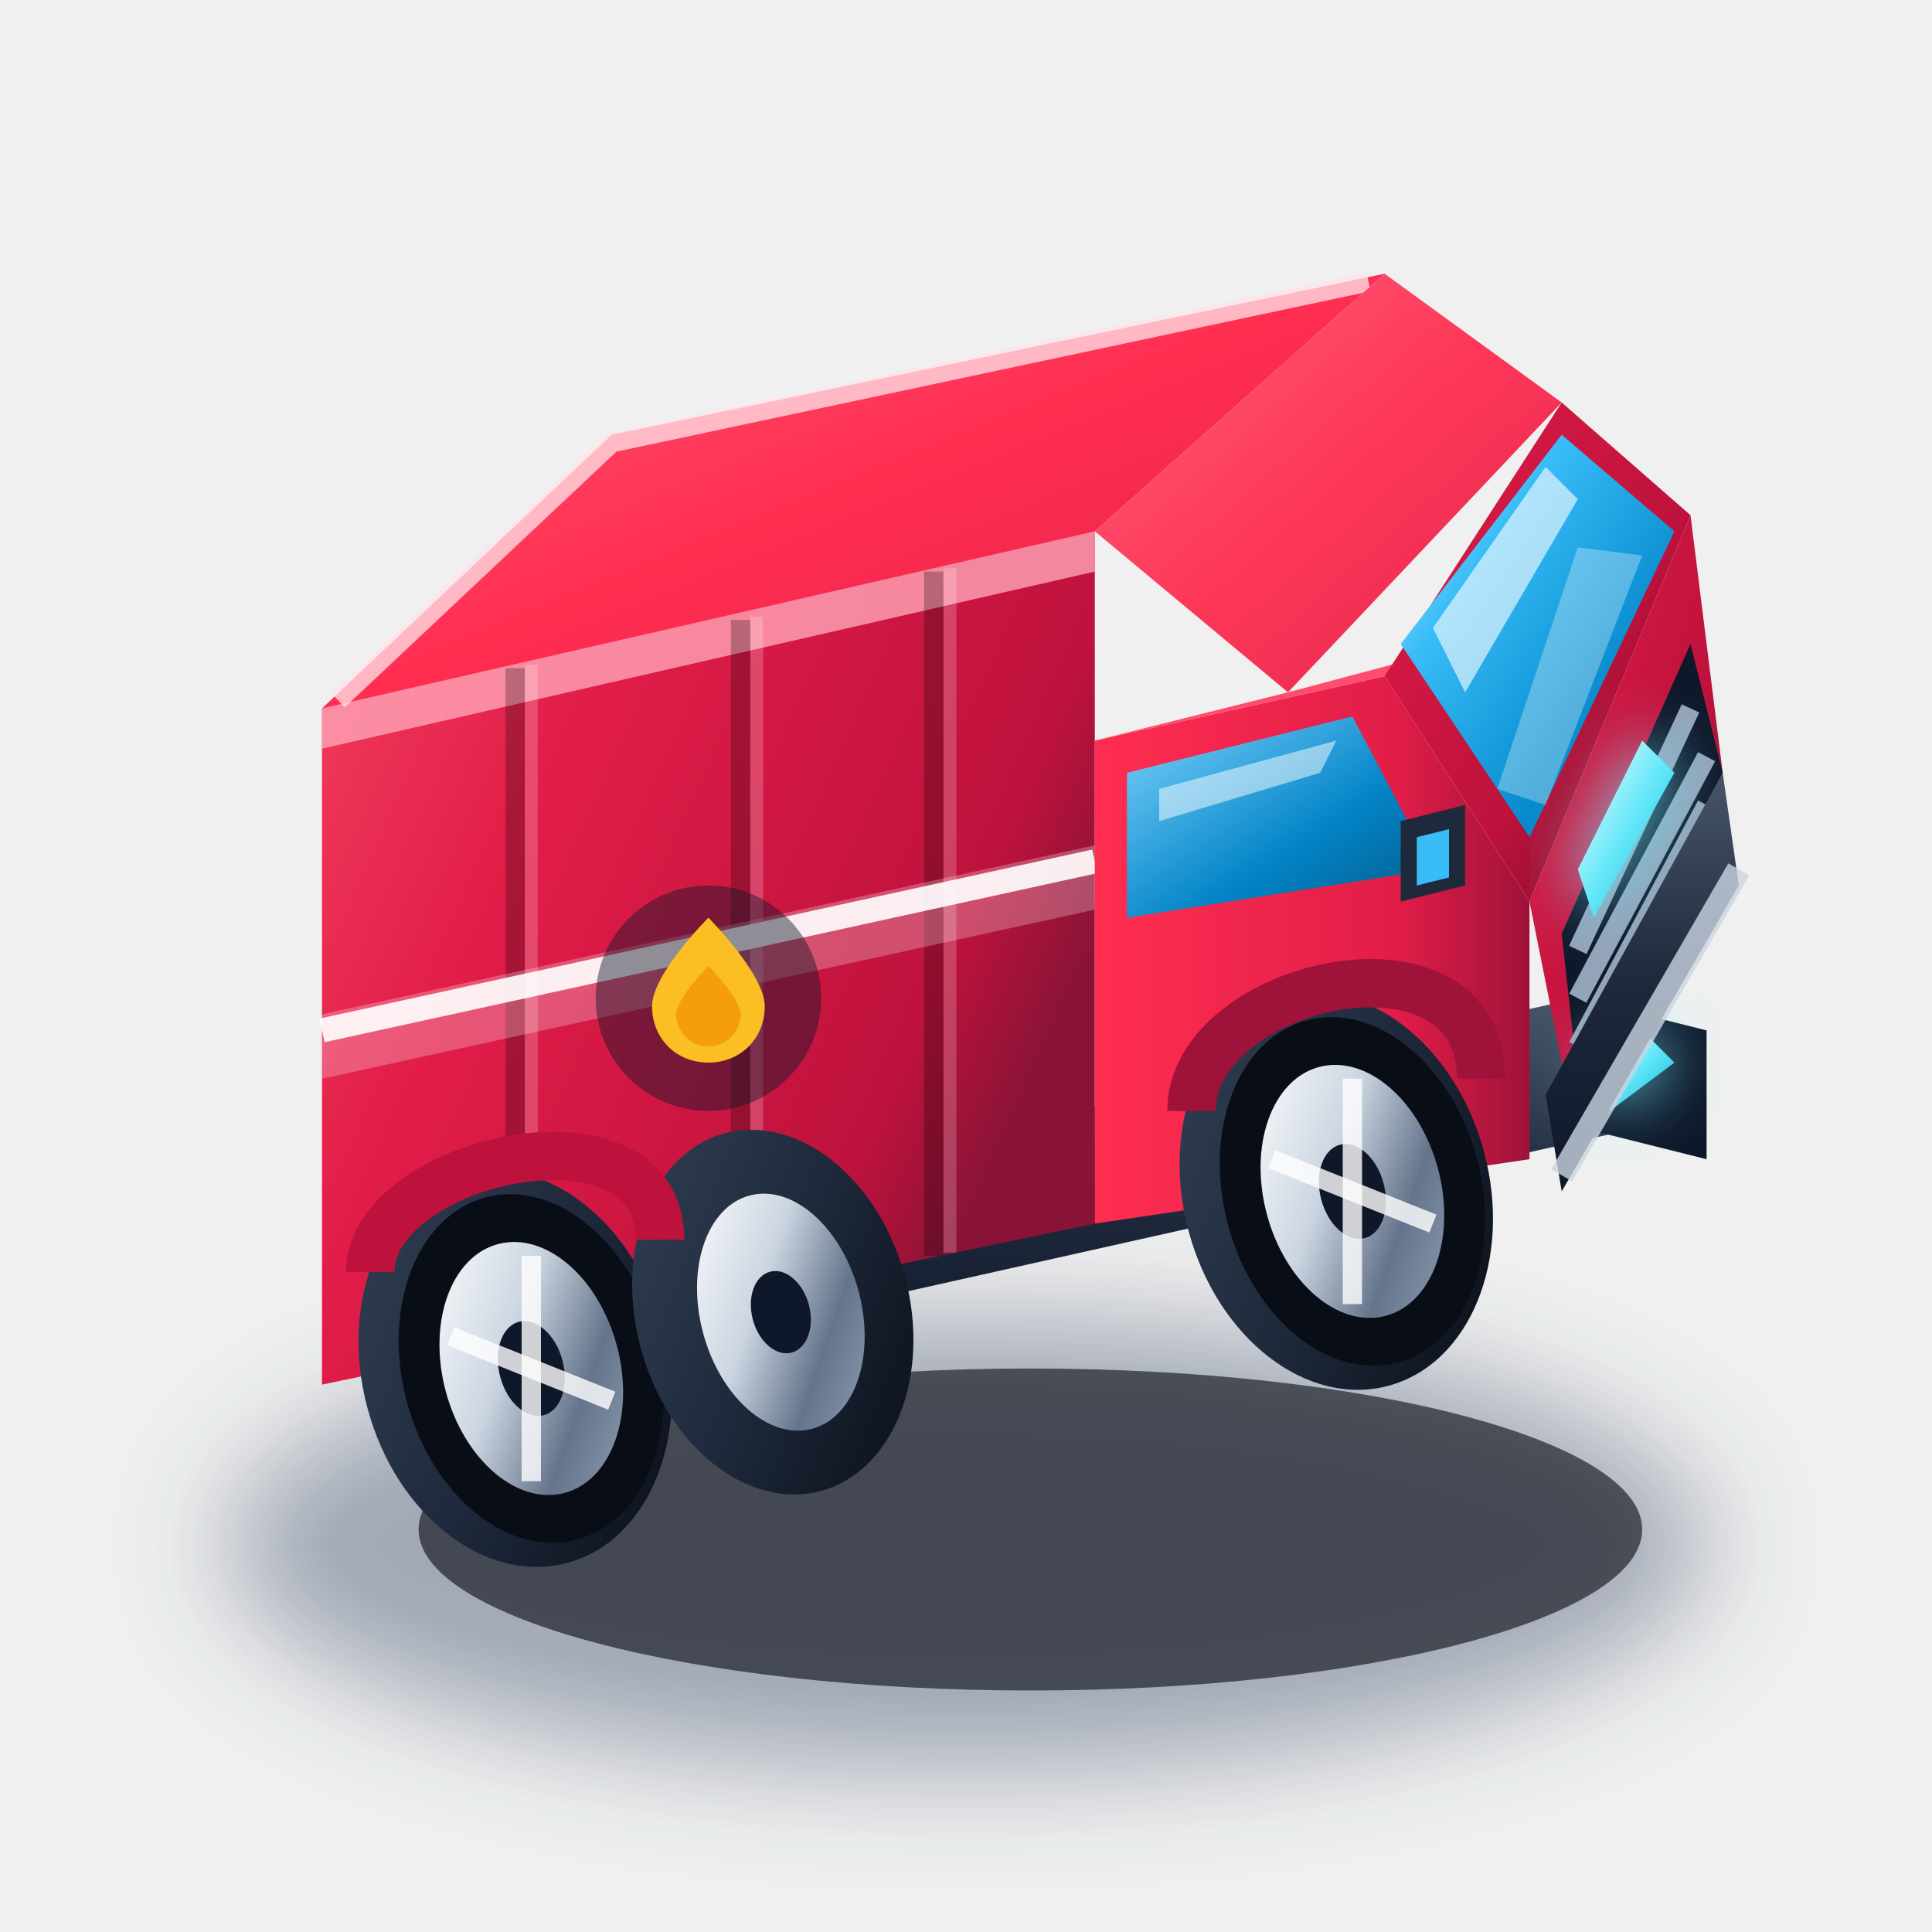
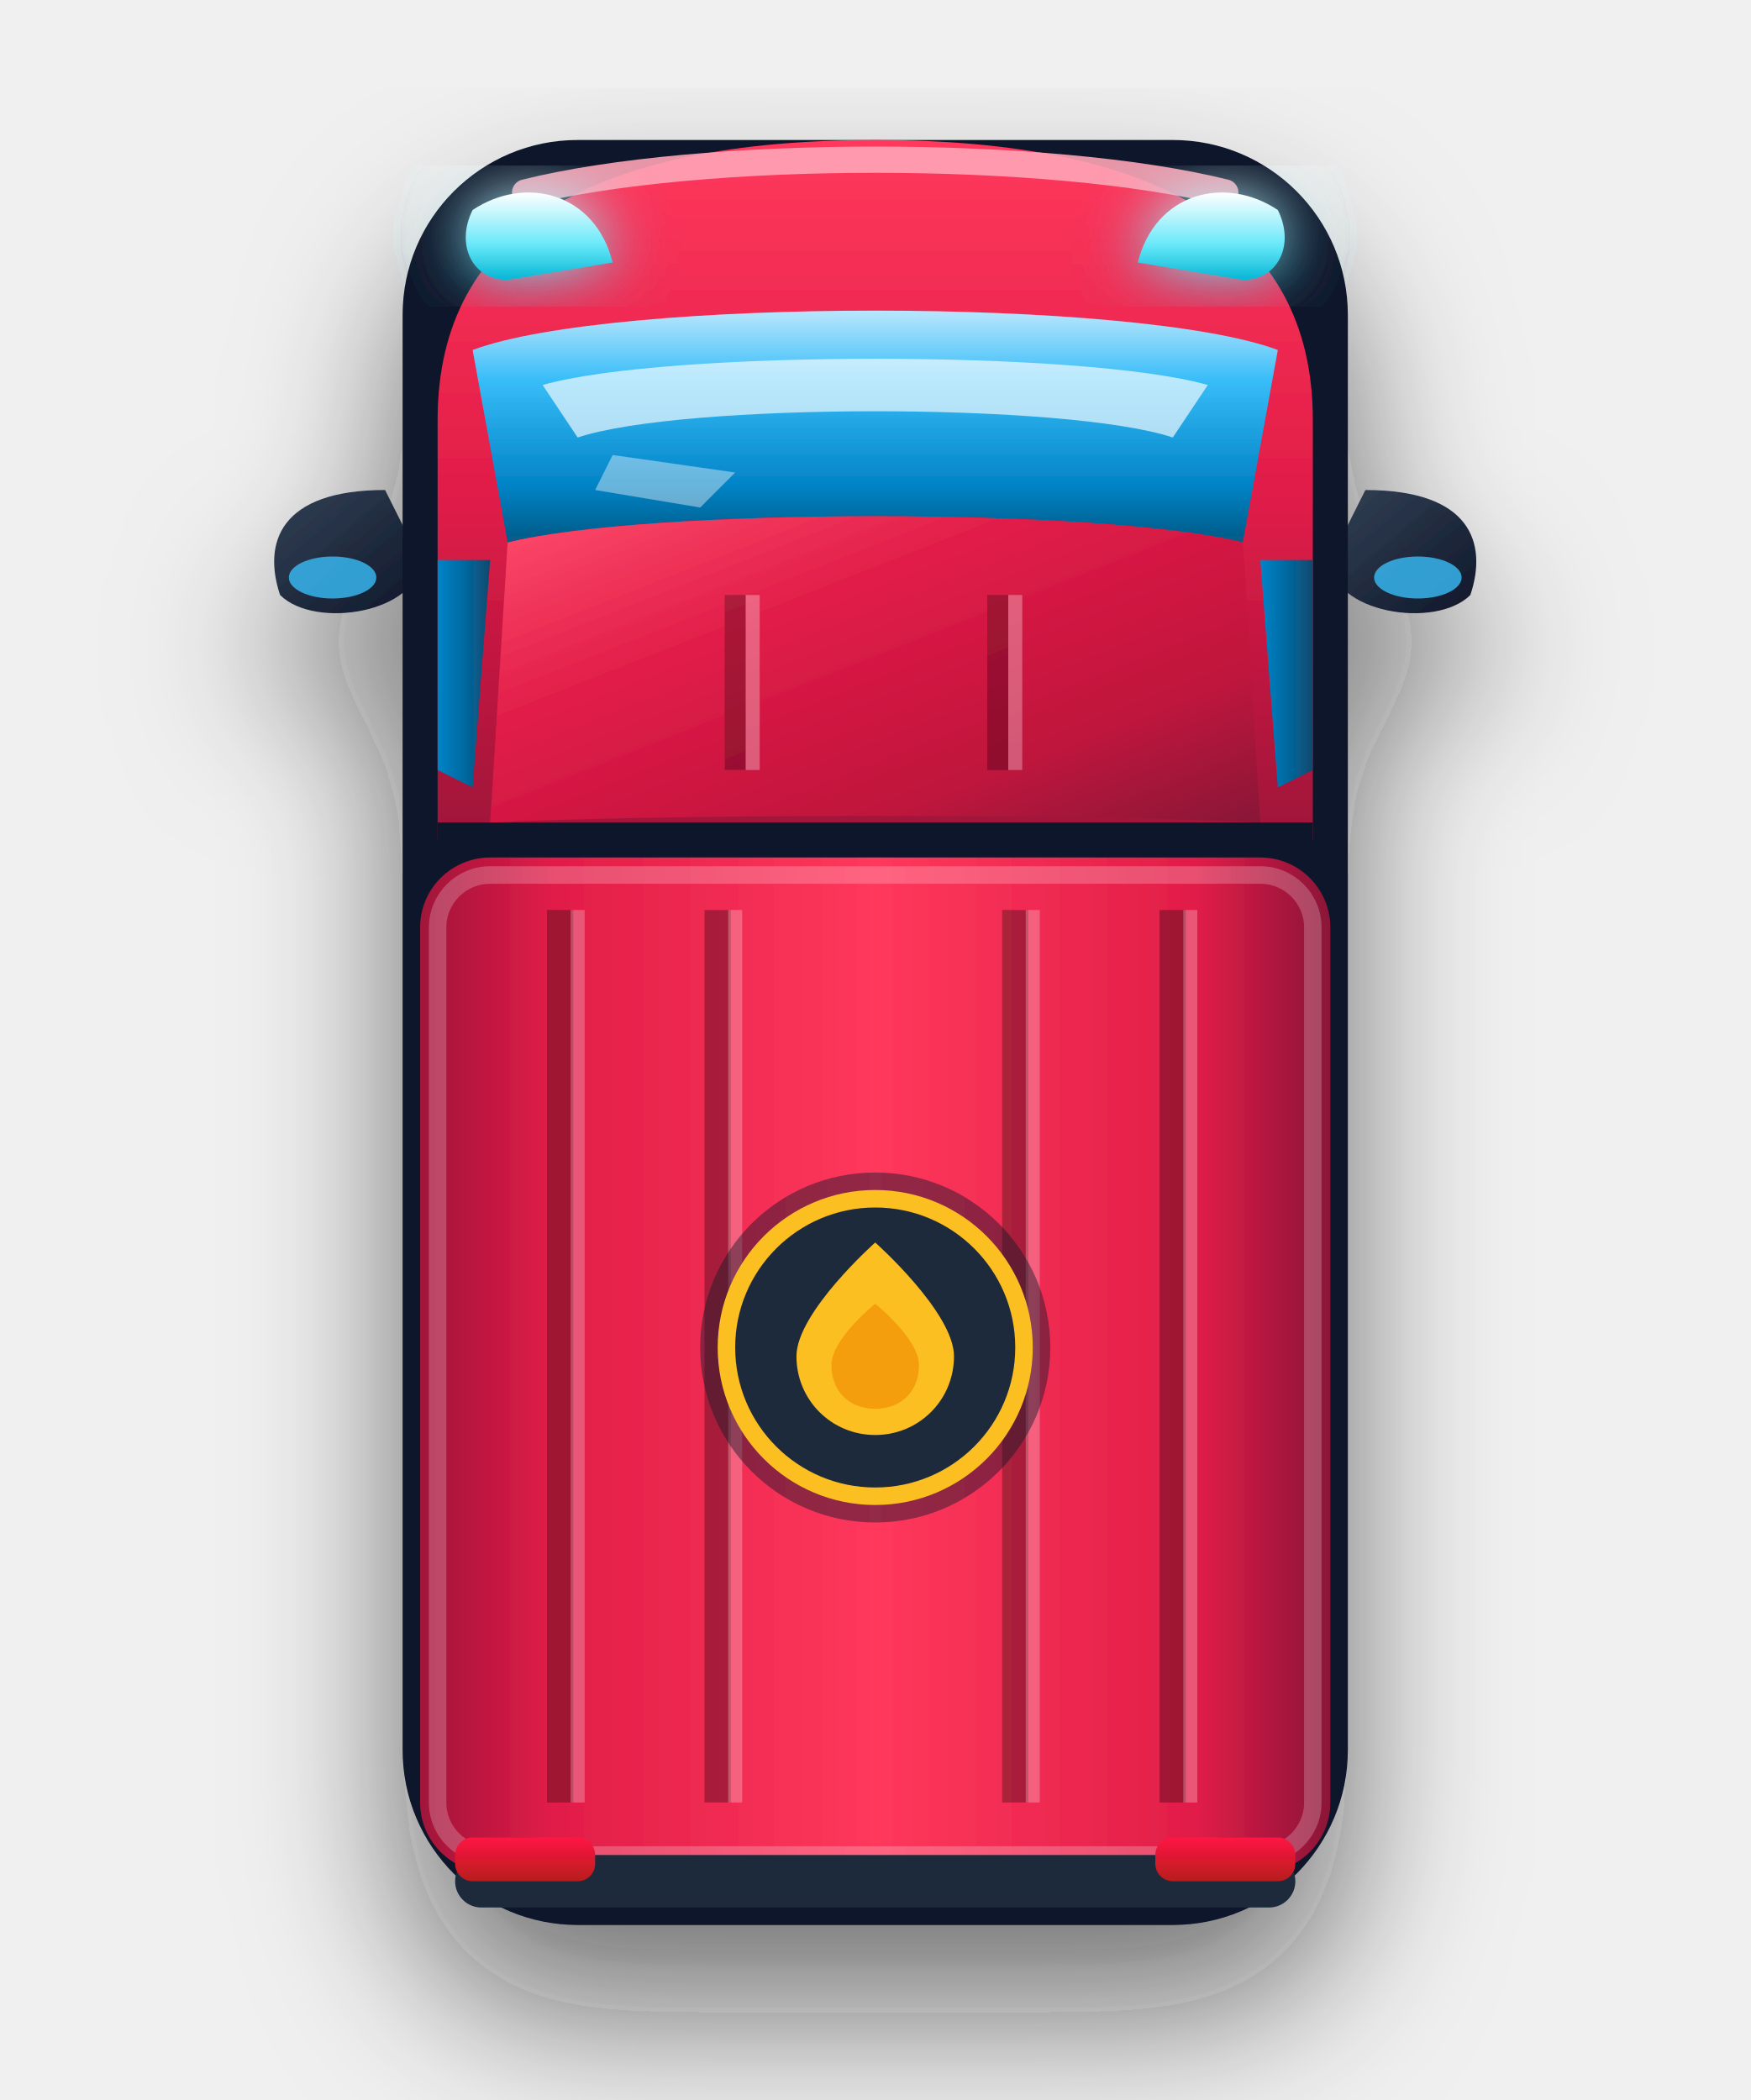
- <svg xmlns="http://www.w3.org/2000/svg" viewBox="0 0 120 120" width="120" height="120">
+ <svg xmlns="http://www.w3.org/2000/svg" viewBox="0 0 100 120" width="100" height="120">
  <defs>
-     <filter id="groundShadow3D" x="-30%" y="-30%" width="160%" height="160%">
-       <feGaussianBlur stdDeviation="3.5" result="blur" />
-       <feColorMatrix type="matrix" values="0 0 0 0 0.05   0 0 0 0 0.08   0 0 0 0 0.15  0 0 0 0.45 0" />
+     <filter id="droneViewShadow" x="-30%" y="-30%" width="160%" height="160%">
+       <feDropShadow dx="0" dy="5" stdDeviation="4.5" flood-color="#090D16" flood-opacity="0.55" />
    </filter>
-     <filter id="headlightGlow" x="-50%" y="-50%" width="200%" height="200%">
-       <feGaussianBlur stdDeviation="2" result="glow" />
-       <feComposite in="SourceGraphic" in2="glow" operator="over" />
+     <filter id="ledGlowTop" x="-30%" y="-30%" width="160%" height="160%">
+       <feGaussianBlur stdDeviation="1.8" result="blur" />
+       <feComposite in="SourceGraphic" in2="blur" operator="over" />
    </filter>
-     <linearGradient id="truckRoof3D" x1="0%" y1="0%" x2="100%" y2="100%">
-       <stop offset="0%" stop-color="#FF5975" />
-       <stop offset="50%" stop-color="#FF2E51" />
-       <stop offset="100%" stop-color="#E11D48" />
-     </linearGradient>
-     <linearGradient id="truckSideCargo3D" x1="0%" y1="0%" x2="100%" y2="50%">
-       <stop offset="0%" stop-color="#F43F5E" />
+     <linearGradient id="redBodyTopDown" x1="0%" y1="0%" x2="100%" y2="100%">
+       <stop offset="0%" stop-color="#FF4D6D" />
      <stop offset="35%" stop-color="#E11D48" />
-       <stop offset="85%" stop-color="#BE123C" />
+       <stop offset="75%" stop-color="#BE123C" />
      <stop offset="100%" stop-color="#881337" />
    </linearGradient>
-     <linearGradient id="truckFrontCab3D" x1="0%" y1="0%" x2="100%" y2="100%">
-       <stop offset="0%" stop-color="#E11D48" />
-       <stop offset="60%" stop-color="#BE123C" />
-       <stop offset="100%" stop-color="#6B0C25" />
-     </linearGradient>
-     <linearGradient id="truckSideCab3D" x1="0%" y1="0%" x2="100%" y2="0%">
-       <stop offset="0%" stop-color="#FF2E51" />
-       <stop offset="70%" stop-color="#E11D48" />
+     <linearGradient id="cabRoofGrad" x1="0%" y1="0%" x2="0%" y2="100%">
+       <stop offset="0%" stop-color="#FF385C" />
+       <stop offset="50%" stop-color="#E11D48" />
      <stop offset="100%" stop-color="#9F1239" />
    </linearGradient>
-     <linearGradient id="glassWindshield3D" x1="0%" y1="0%" x2="100%" y2="100%">
-       <stop offset="0%" stop-color="#E0F2FE" />
+     <linearGradient id="windshieldTopDown" x1="0%" y1="0%" x2="0%" y2="100%">
+       <stop offset="0%" stop-color="#BAE6FD" />
      <stop offset="30%" stop-color="#38BDF8" />
      <stop offset="75%" stop-color="#0284C7" />
-       <stop offset="100%" stop-color="#0369A1" />
-     </linearGradient>
-     <linearGradient id="glassSideWindow3D" x1="0%" y1="0%" x2="100%" y2="100%">
-       <stop offset="0%" stop-color="#7DD3FC" />
-       <stop offset="60%" stop-color="#0284C7" />
      <stop offset="100%" stop-color="#075985" />
    </linearGradient>
-     <linearGradient id="darkChassis3D" x1="0%" y1="0%" x2="0%" y2="100%">
-       <stop offset="0%" stop-color="#475569" />
-       <stop offset="50%" stop-color="#1E293B" />
+     <linearGradient id="sideGlassTop" x1="0%" y1="0%" x2="100%" y2="0%">
+       <stop offset="0%" stop-color="#0284C7" />
+       <stop offset="50%" stop-color="#0369A1" />
+       <stop offset="100%" stop-color="#0C4A6E" />
+     </linearGradient>
+     <linearGradient id="cargoRoofGrad" x1="0%" y1="0%" x2="100%" y2="0%">
+       <stop offset="0%" stop-color="#9F1239" />
+       <stop offset="15%" stop-color="#E11D48" />
+       <stop offset="50%" stop-color="#FF385C" />
+       <stop offset="85%" stop-color="#E11D48" />
+       <stop offset="100%" stop-color="#881337" />
+     </linearGradient>
+     <linearGradient id="mirrorChassis" x1="0%" y1="0%" x2="100%" y2="100%">
+       <stop offset="0%" stop-color="#334155" />
      <stop offset="100%" stop-color="#0F172A" />
    </linearGradient>
-     <linearGradient id="tireRubber3D" x1="0%" y1="0%" x2="100%" y2="100%">
-       <stop offset="0%" stop-color="#334155" />
-       <stop offset="50%" stop-color="#1E293B" />
-       <stop offset="100%" stop-color="#090D16" />
-     </linearGradient>
-     <linearGradient id="alloyRim3D" x1="0%" y1="0%" x2="100%" y2="100%">
+     <linearGradient id="headlightTop" x1="0%" y1="0%" x2="0%" y2="100%">
      <stop offset="0%" stop-color="#FFFFFF" />
-       <stop offset="40%" stop-color="#CBD5E1" />
-       <stop offset="70%" stop-color="#64748B" />
-       <stop offset="100%" stop-color="#94A3B8" />
-     </linearGradient>
-     <linearGradient id="ledHeadlightGrad" x1="0%" y1="0%" x2="100%" y2="100%">
-       <stop offset="0%" stop-color="#FFFFFF" />
-       <stop offset="50%" stop-color="#67E8F9" />
+       <stop offset="60%" stop-color="#67E8F9" />
      <stop offset="100%" stop-color="#06B6D4" />
    </linearGradient>
+     <linearGradient id="taillightTop" x1="0%" y1="0%" x2="0%" y2="100%">
+       <stop offset="0%" stop-color="#FF1744" />
+       <stop offset="100%" stop-color="#B71C1C" />
+     </linearGradient>
  </defs>
-   <ellipse cx="60" cy="96" rx="46" ry="14" fill="#090D16" filter="url(#groundShadow3D)" />
-   <ellipse cx="64" cy="95" rx="38" ry="10" fill="#050811" opacity="0.6" />
-   <g id="truckIsometricBody">
-     <path d="M 22 79 L 98 62 L 102 70 L 26 87 Z" fill="url(#darkChassis3D)" />
-     <path d="M 98 62 L 106 64 L 106 72 L 98 70 Z" fill="#0F172A" />
-     <path d="M 20 44 L 68 33 L 68 76 L 20 86 Z" fill="url(#truckSideCargo3D)" />
-     <path d="M 20 44 L 68 33 L 68 35.5 L 20 46.5 Z" fill="#FFA4B6" opacity="0.8" />
-     <path d="M 20 44 L 38 27 L 86 17 L 68 33 Z" fill="url(#truckRoof3D)" />
-     <path d="M 21 43.5 L 38 27.5 L 85 17.5" stroke="#FFE4E9" stroke-width="1.2" fill="none" opacity="0.75" />
-     <path d="M 32 41.5 L 32 83.5" stroke="rgba(0,0,0,0.25)" stroke-width="1.2" />
-     <path d="M 33 41.3 L 33 83.3" stroke="rgba(255,255,255,0.2)" stroke-width="0.8" />
-     <path d="M 46 38.5 L 46 80.5" stroke="rgba(0,0,0,0.25)" stroke-width="1.2" />
-     <path d="M 47 38.3 L 47 80.3" stroke="rgba(255,255,255,0.2)" stroke-width="0.8" />
-     <path d="M 58 35.5 L 58 78" stroke="rgba(0,0,0,0.25)" stroke-width="1.2" />
-     <path d="M 59 35.3 L 59 77.8" stroke="rgba(255,255,255,0.2)" stroke-width="0.8" />
-     <path d="M 20 63 L 68 52.5 L 68 56.5 L 20 67 Z" fill="rgba(255,255,255,0.25)" />
-     <path d="M 20 64 L 68 53.5" stroke="#FFFFFF" stroke-width="1.5" opacity="0.9" />
-     <circle cx="44" cy="62" r="7" fill="#0F172A" opacity="0.45" />
-     <path d="M 44 57 C 44 57 40.5 60.5 40.5 62.5 C 40.5 64.5 42 66 44 66 C 46 66 47.5 64.5 47.5 62.5 C 47.5 60.5 44 57 44 57 Z" fill="#FBBF24" />
-     <path d="M 44 60 C 44 60 42 62 42 63 C 42 64.2 43 65 44 65 C 45 65 46 64.2 46 63 C 46 62 44 60 44 60 Z" fill="#F59E0B" />
-     <path d="M 68 46 L 86 42 L 95 56 L 95 72 L 68 76 Z" fill="url(#truckSideCab3D)" />
-     <path d="M 68 33 L 86 17 L 97 25 L 80 43 Z" fill="url(#truckRoof3D)" opacity="0.95" />
-     <path d="M 68 46 L 80 43 L 95 39 L 86 42 Z" fill="#FF4D6D" />
-     <path d="M 86 42 L 97 25 L 105 32 L 95 56 Z" fill="url(#truckFrontCab3D)" />
-     <path d="M 95 56 L 105 32 L 107 48 L 98 71 Z" fill="url(#truckFrontCab3D)" />
-     <path d="M 87 40 L 97 27 L 104 33 L 95 52 Z" fill="url(#glassWindshield3D)" />
-     <path d="M 89 39 L 96 29 L 98 31 L 91 43 Z" fill="#FFFFFF" opacity="0.6" />
-     <path d="M 98 34 L 102 34.5 L 96 50 L 93 49 Z" fill="rgba(255,255,255,0.3)" />
-     <path d="M 70 48 L 84 44.5 L 89 54 L 70 57 Z" fill="url(#glassSideWindow3D)" />
-     <path d="M 72 49 L 83 46 L 82 48 L 72 51 Z" fill="#FFFFFF" opacity="0.5" />
-     <path d="M 87 51 L 91 50 L 91 55 L 87 56 Z" fill="#1E293B" />
-     <path d="M 88 52 L 90 51.5 L 90 54.5 L 88 55 Z" fill="#38BDF8" />
-     <path d="M 97 58 L 105 40 L 107 48 L 98 67 Z" fill="#0F172A" />
-     <path d="M 98 59 L 105 44" stroke="#94A3B8" stroke-width="1.2" />
-     <path d="M 98 62 L 106 47" stroke="#94A3B8" stroke-width="1.2" />
-     <path d="M 98 65 L 106 50" stroke="#94A3B8" stroke-width="1.2" />
-     <g filter="url(#headlightGlow)">
-       <polygon points="98,54 102,46 104,48 99,57" fill="url(#ledHeadlightGrad)" />
-       <polygon points="99,66 102,64 104,66 100,69" fill="url(#ledHeadlightGrad)" />
+   <g id="droneTruckVehicle" filter="url(#droneViewShadow)">
+     <path d="M 22 28 C 16 28 15 31 16 34 C 18 36 24 35 24 32 Z" fill="url(#mirrorChassis)" />
+     <ellipse cx="19" cy="33" rx="2.5" ry="1.2" fill="#38BDF8" opacity="0.8" />
+     <path d="M 78 28 C 84 28 85 31 84 34 C 82 36 76 35 76 32 Z" fill="url(#mirrorChassis)" />
+     <ellipse cx="81" cy="33" rx="2.5" ry="1.2" fill="#38BDF8" opacity="0.8" />
+     <rect x="23" y="8" width="54" height="102" rx="10" fill="#0F172A" />
+     <path d="M 25 24 C 25 13 34 8 50 8 C 66 8 75 13 75 24 L 75 48 L 25 48 Z" fill="url(#cabRoofGrad)" />
+     <path d="M 30 11 C 40 8.5 60 8.5 70 11" stroke="#FFA4B6" stroke-width="1.5" stroke-linecap="round" fill="none" opacity="0.9" />
+     <g filter="url(#ledGlowTop)">
+       <path d="M 27 12 C 30 10 34 11 35 15 L 29 16 C 27 16 26 14 27 12 Z" fill="url(#headlightTop)" />
+       <path d="M 73 12 C 70 10 66 11 65 15 L 71 16 C 73 16 74 14 73 12 Z" fill="url(#headlightTop)" />
    </g>
-     <path d="M 96 68 L 107 48 L 108 55 L 97 74 Z" fill="url(#darkChassis3D)" />
-     <path d="M 97 73 L 108 54" stroke="#CBD5E1" stroke-width="1.5" opacity="0.8" />
-     <ellipse cx="32" cy="85" rx="9.5" ry="12.5" fill="url(#tireRubber3D)" transform="rotate(-15 32 85)" />
-     <ellipse cx="33" cy="85" rx="8" ry="11" fill="#090D16" transform="rotate(-15 33 85)" />
-     <ellipse cx="33" cy="85" rx="5.5" ry="8" fill="url(#alloyRim3D)" transform="rotate(-15 33 85)" />
-     <ellipse cx="33" cy="85" rx="2" ry="3" fill="#0F172A" transform="rotate(-15 33 85)" />
-     <line x1="33" y1="78" x2="33" y2="92" stroke="#FFFFFF" stroke-width="1.2" opacity="0.8" />
-     <line x1="28" y1="83" x2="38" y2="87" stroke="#FFFFFF" stroke-width="1.2" opacity="0.8" />
-     <ellipse cx="48" cy="81.5" rx="8.5" ry="11.5" fill="url(#tireRubber3D)" transform="rotate(-15 48 81.5)" />
-     <ellipse cx="48.5" cy="81.5" rx="5" ry="7.5" fill="url(#alloyRim3D)" transform="rotate(-15 48.5 81.5)" />
-     <ellipse cx="48.5" cy="81.5" rx="1.8" ry="2.6" fill="#0F172A" transform="rotate(-15 48.5 81.5)" />
-     <ellipse cx="83" cy="74" rx="9.5" ry="12.5" fill="url(#tireRubber3D)" transform="rotate(-15 83 74)" />
-     <ellipse cx="84" cy="74" rx="8" ry="11" fill="#090D16" transform="rotate(-15 84 74)" />
-     <ellipse cx="84" cy="74" rx="5.5" ry="8" fill="url(#alloyRim3D)" transform="rotate(-15 84 74)" />
-     <ellipse cx="84" cy="74" rx="2" ry="3" fill="#0F172A" transform="rotate(-15 84 74)" />
-     <line x1="84" y1="67" x2="84" y2="81" stroke="#FFFFFF" stroke-width="1.2" opacity="0.8" />
-     <line x1="79" y1="72" x2="89" y2="76" stroke="#FFFFFF" stroke-width="1.2" opacity="0.8" />
-     <path d="M 23 79 C 23 72 41 68 41 77" stroke="#BE123C" stroke-width="3" fill="none" />
-     <path d="M 74 69 C 74 61 92 57 92 67" stroke="#9F1239" stroke-width="3" fill="none" />
+     <path d="M 27 20 C 35 17 65 17 73 20 L 71 31 C 63 29 37 29 29 31 Z" fill="url(#windshieldTopDown)" />
+     <path d="M 31 22 C 38 20 62 20 69 22 L 67 25 C 61 23 39 23 33 25 Z" fill="#FFFFFF" opacity="0.65" />
+     <path d="M 35 26 L 42 27 L 40 29 L 34 28 Z" fill="#FFFFFF" opacity="0.4" />
+     <path d="M 25 32 L 28 32 L 27 45 L 25 44 Z" fill="url(#sideGlassTop)" />
+     <path d="M 75 32 L 72 32 L 73 45 L 75 44 Z" fill="url(#sideGlassTop)" />
+     <path d="M 29 31 C 37 29 63 29 71 31 L 72 47 C 62 46.5 38 46.5 28 47 Z" fill="url(#redBodyTopDown)" />
+     <line x1="42" y1="34" x2="42" y2="44" stroke="rgba(0,0,0,0.25)" stroke-width="1.2" />
+     <line x1="43" y1="34" x2="43" y2="44" stroke="rgba(255,255,255,0.3)" stroke-width="0.8" />
+     <line x1="57" y1="34" x2="57" y2="44" stroke="rgba(0,0,0,0.25)" stroke-width="1.2" />
+     <line x1="58" y1="34" x2="58" y2="44" stroke="rgba(255,255,255,0.3)" stroke-width="0.8" />
+     <rect x="25" y="47" width="50" height="2.5" fill="#0F172A" />
+     <rect x="24" y="49" width="52" height="58" rx="4" fill="url(#cargoRoofGrad)" />
+     <rect x="25" y="50" width="50" height="56" rx="3" fill="none" stroke="rgba(255,255,255,0.22)" stroke-width="1" />
+     <line x1="32" y1="52" x2="32" y2="103" stroke="rgba(0,0,0,0.3)" stroke-width="1.5" />
+     <line x1="33" y1="52" x2="33" y2="103" stroke="rgba(255,255,255,0.25)" stroke-width="0.8" />
+     <line x1="41" y1="52" x2="41" y2="103" stroke="rgba(0,0,0,0.3)" stroke-width="1.5" />
+     <line x1="42" y1="52" x2="42" y2="103" stroke="rgba(255,255,255,0.25)" stroke-width="0.8" />
+     <line x1="58" y1="52" x2="58" y2="103" stroke="rgba(0,0,0,0.3)" stroke-width="1.5" />
+     <line x1="59" y1="52" x2="59" y2="103" stroke="rgba(255,255,255,0.25)" stroke-width="0.8" />
+     <line x1="67" y1="52" x2="67" y2="103" stroke="rgba(0,0,0,0.3)" stroke-width="1.5" />
+     <line x1="68" y1="52" x2="68" y2="103" stroke="rgba(255,255,255,0.25)" stroke-width="0.8" />
+     <circle cx="50" cy="77" r="10" fill="#0F172A" opacity="0.45" />
+     <circle cx="50" cy="77" r="8.5" fill="#1E293B" stroke="#FBBF24" stroke-width="1" />
+     <path d="M 50 71 C 50 71 45.5 75 45.5 77.5 C 45.5 80 47.5 82 50 82 C 52.5 82 54.5 80 54.5 77.5 C 54.5 75 50 71 50 71 Z" fill="#FBBF24" />
+     <path d="M 50 74.5 C 50 74.5 47.5 76.5 47.5 78 C 47.5 79.5 48.5 80.5 50 80.5 C 51.5 80.5 52.5 79.5 52.5 78 C 52.5 76.5 50 74.5 50 74.5 Z" fill="#F59E0B" />
+     <rect x="26" y="106" width="48" height="3" rx="1.5" fill="#1E293B" />
+     <rect x="26" y="105" width="8" height="2.5" rx="1" fill="url(#taillightTop)" />
+     <rect x="66" y="105" width="8" height="2.5" rx="1" fill="url(#taillightTop)" />
  </g>
</svg>
